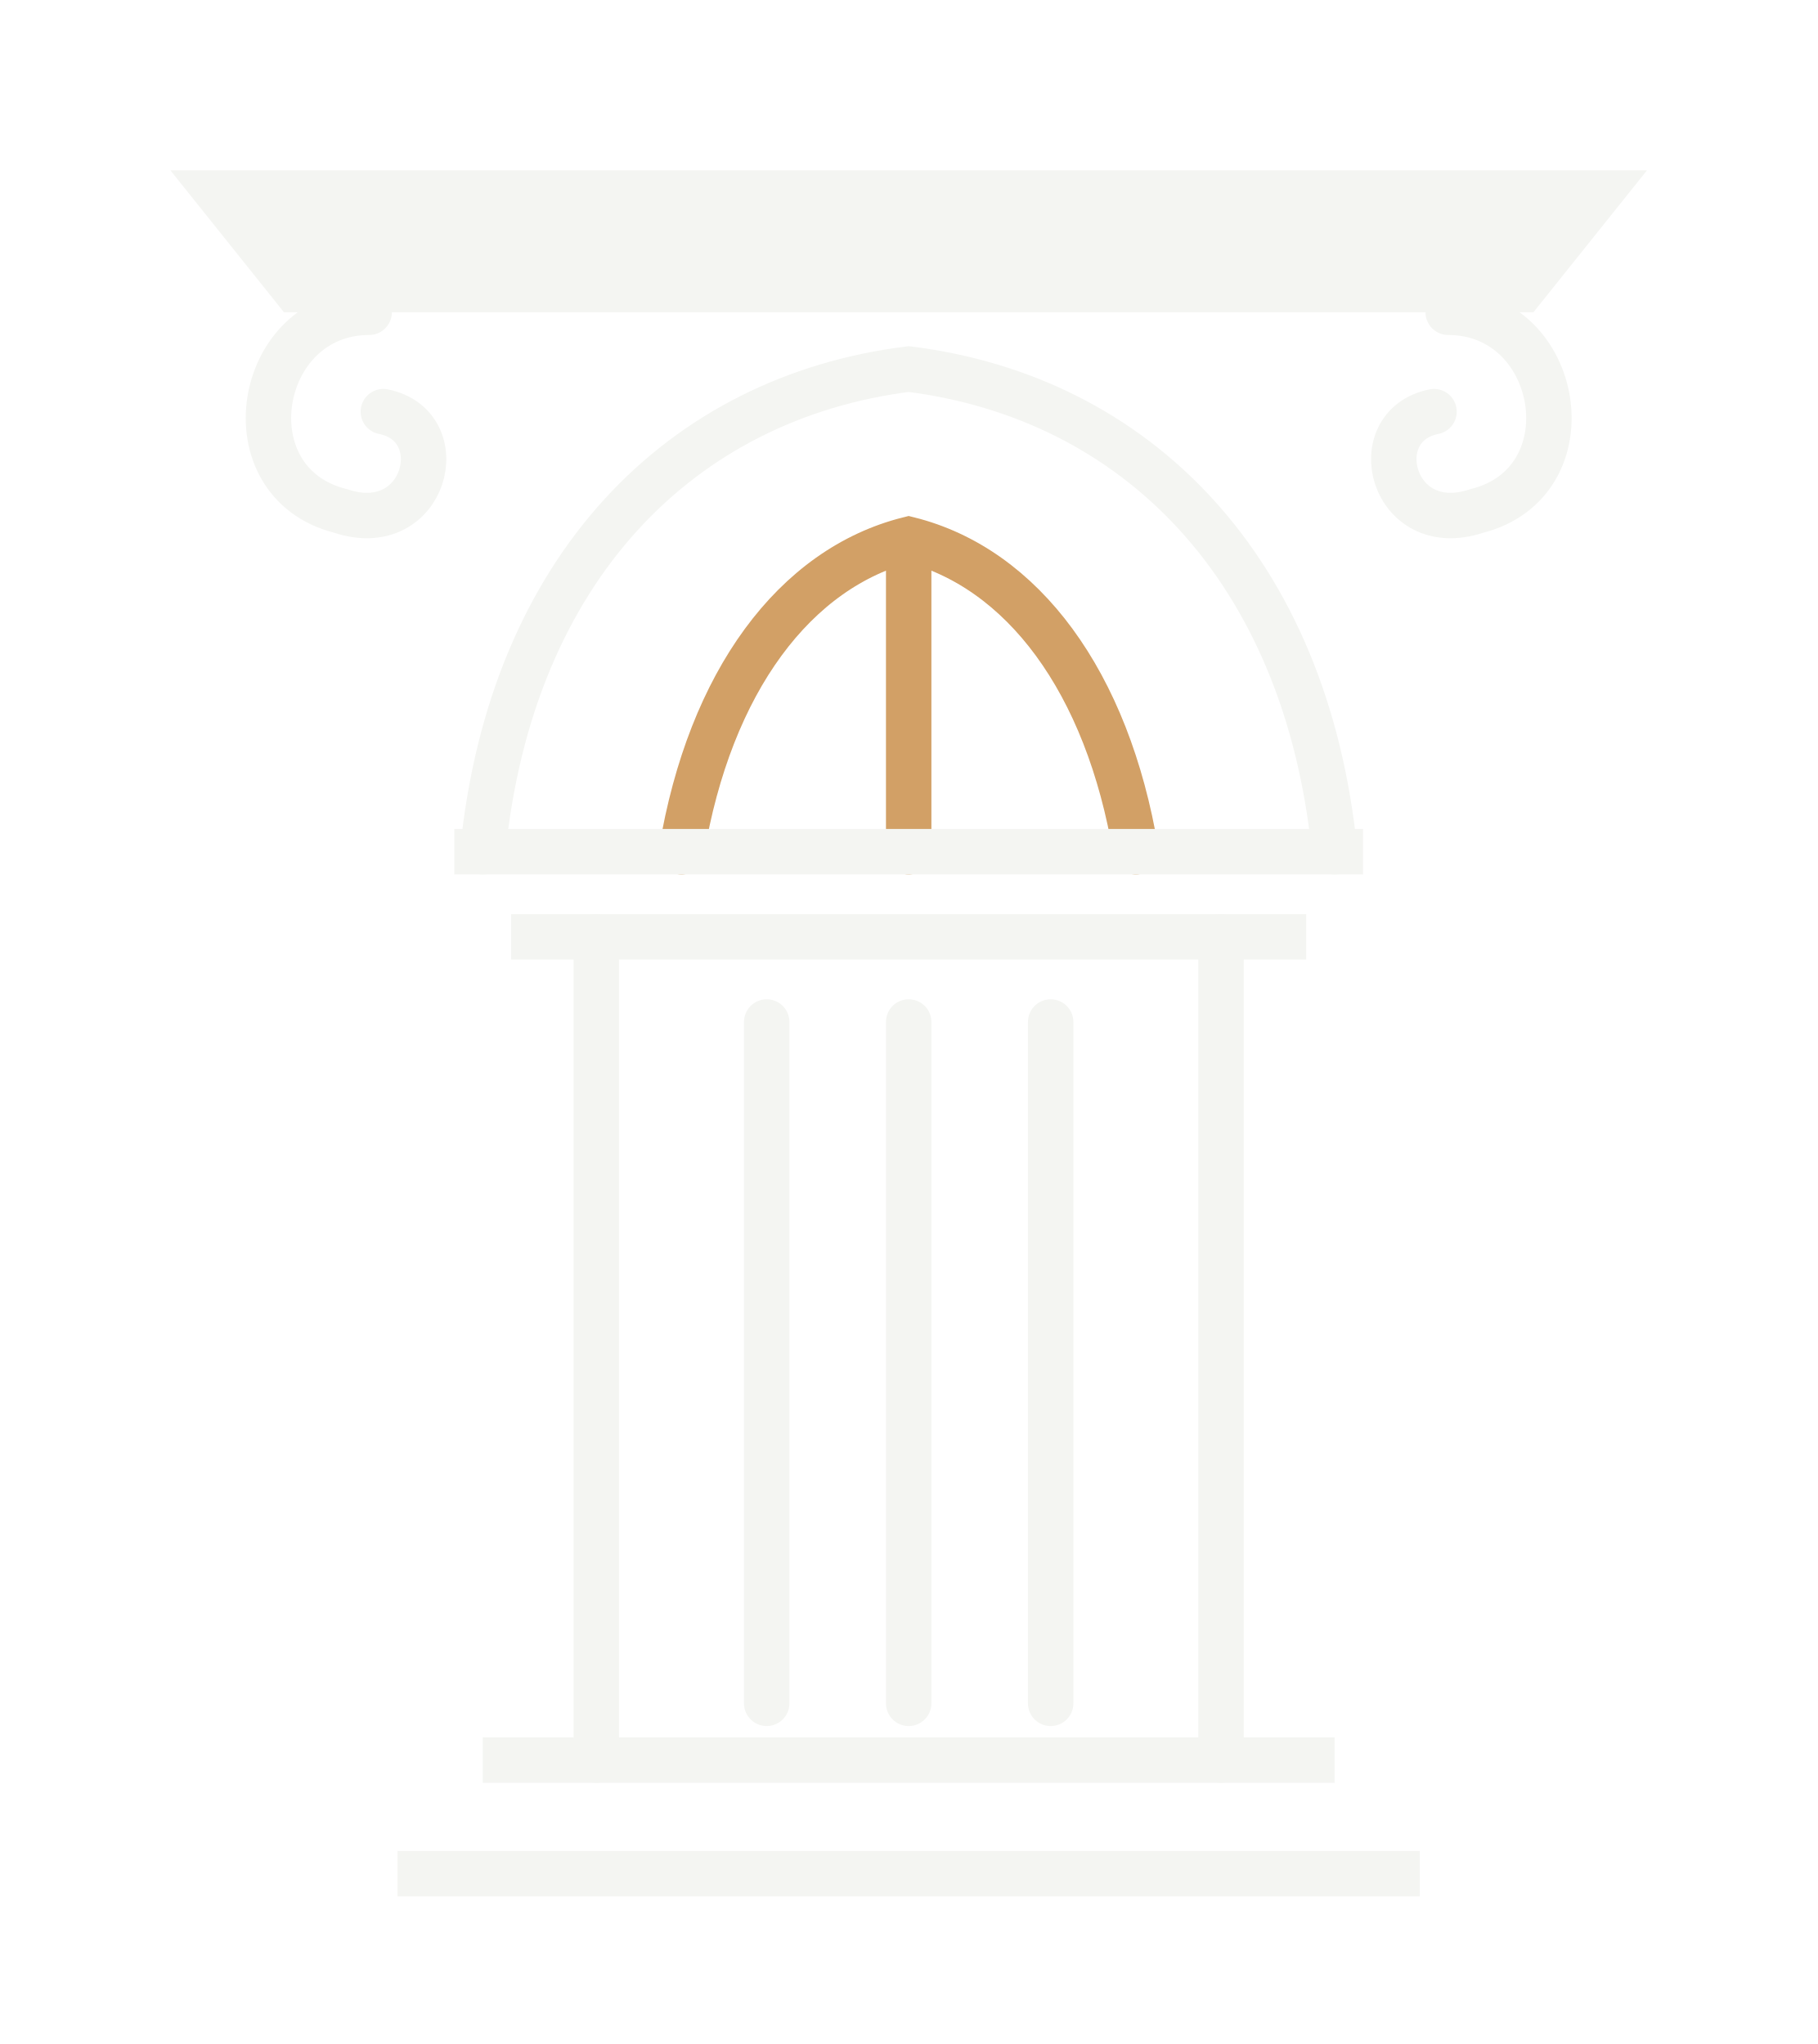
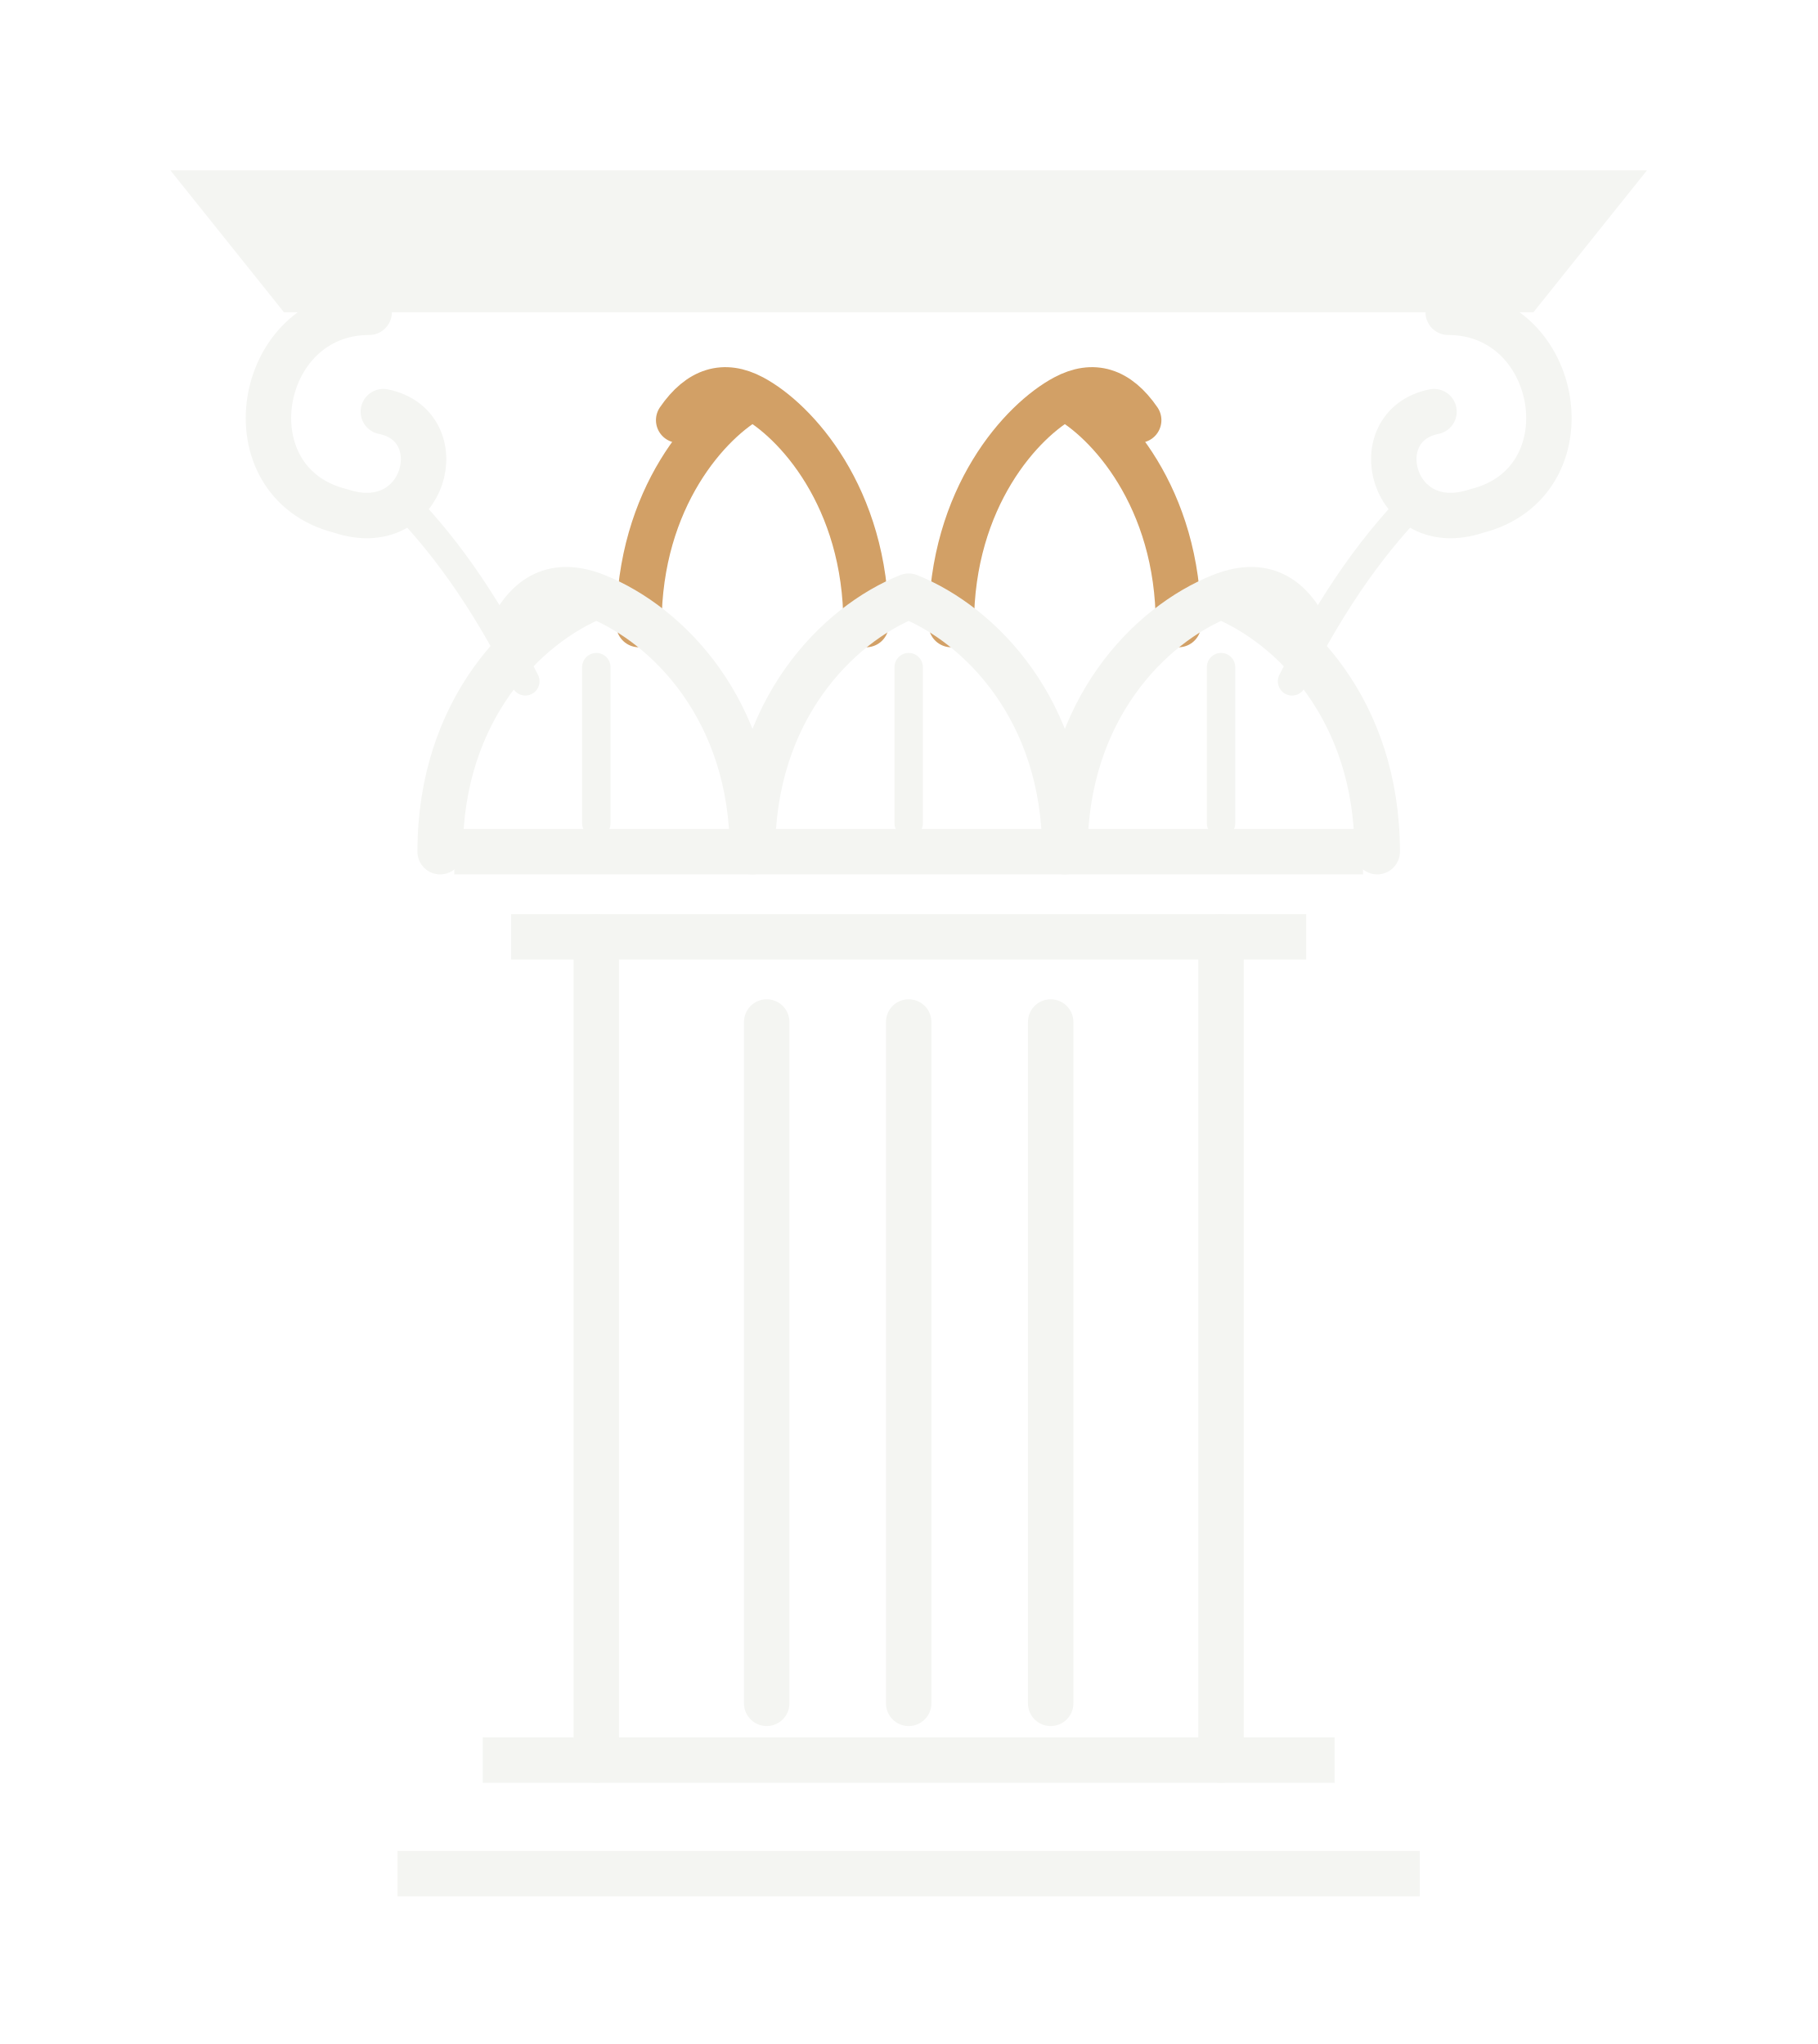
<svg xmlns="http://www.w3.org/2000/svg" viewBox="0 0 64 72" role="img" aria-label="Corinthian">
-   <g fill="none" stroke="#F4F5F2" stroke-width="1.6" stroke-linecap="round">
+   <g fill="none" stroke="#F4F5F2" stroke-width="1.6" stroke-linecap="round" stroke-linejoin="round">
    <path d="M6 6 H58 L54 11 H10 Z" fill="#F4F5F2" stroke="none" />
-     <path d="M13 11 C9 11 8 17 12 18 C15 19 16 15 13.5 14.5" />
-     <path d="M51 11 C55 11 56 17 52 18 C49 19 48 15 50.5 14.5" />
-     <path d="M17 30 C18 20 24 14 32 13 C40 14 46 20 47 30" />
-     <path d="M24 30 C25 24 28 20 32 19 C36 20 39 24 40 30 M32 19 V30" stroke="#D2A066" />
+     <path d="M13 11 C9 11 8 17 12 18 C15 19 16 15 13.5 14.5 M51 11 C55 11 56 17 52 18 C49 19 48 15 50.5 14.5" />
+     <path d="M22.5 22 C22.5 17.5 25 14.8 26.5 14 C28 14.8 30.5 17.5 30.5 22 M33.5 22 C33.5 17.5 36 14.8 37.5 14 C39 14.8 41.5 17.5 41.5 22 M26.5 14 q-1.5 -.8 -2.6 .8 M37.5 14 q1.5 -.8 2.6 .8" stroke="#D2A066" />
+     <path d="M18.5 24 C17 21 15.5 19 14 17.5 M45.5 24 C47 21 48.5 19 50 17.5" stroke-width="1" />
+     <path d="M15.5 30 C15.5 25 18.5 22 21 21 C23.5 22 26.5 25 26.5 30 M26.5 30 C26.5 25 29.5 22 32 21 C34.5 22 37.5 25 37.5 30 M37.5 30 C37.5 25 40.5 22 43 21 C45.5 22 48.5 25 48.5 30 M21 21 q-2 -.8 -3 1.2 M43 21 q2 -.8 3 1.2" />
+     <path d="M21 23.5 V29 M32 23.5 V29 M43 23.5 V29" stroke-width="1" />
    <path d="M16 30 H48 M18 33 H46" stroke-linecap="butt" />
    <path d="M21 33 V62 M43 33 V62 M27 36 V60 M32 36 V60 M37 36 V60" />
    <path d="M17 62 H47 M14 66 H50" stroke-linecap="butt" />
  </g>
</svg>
